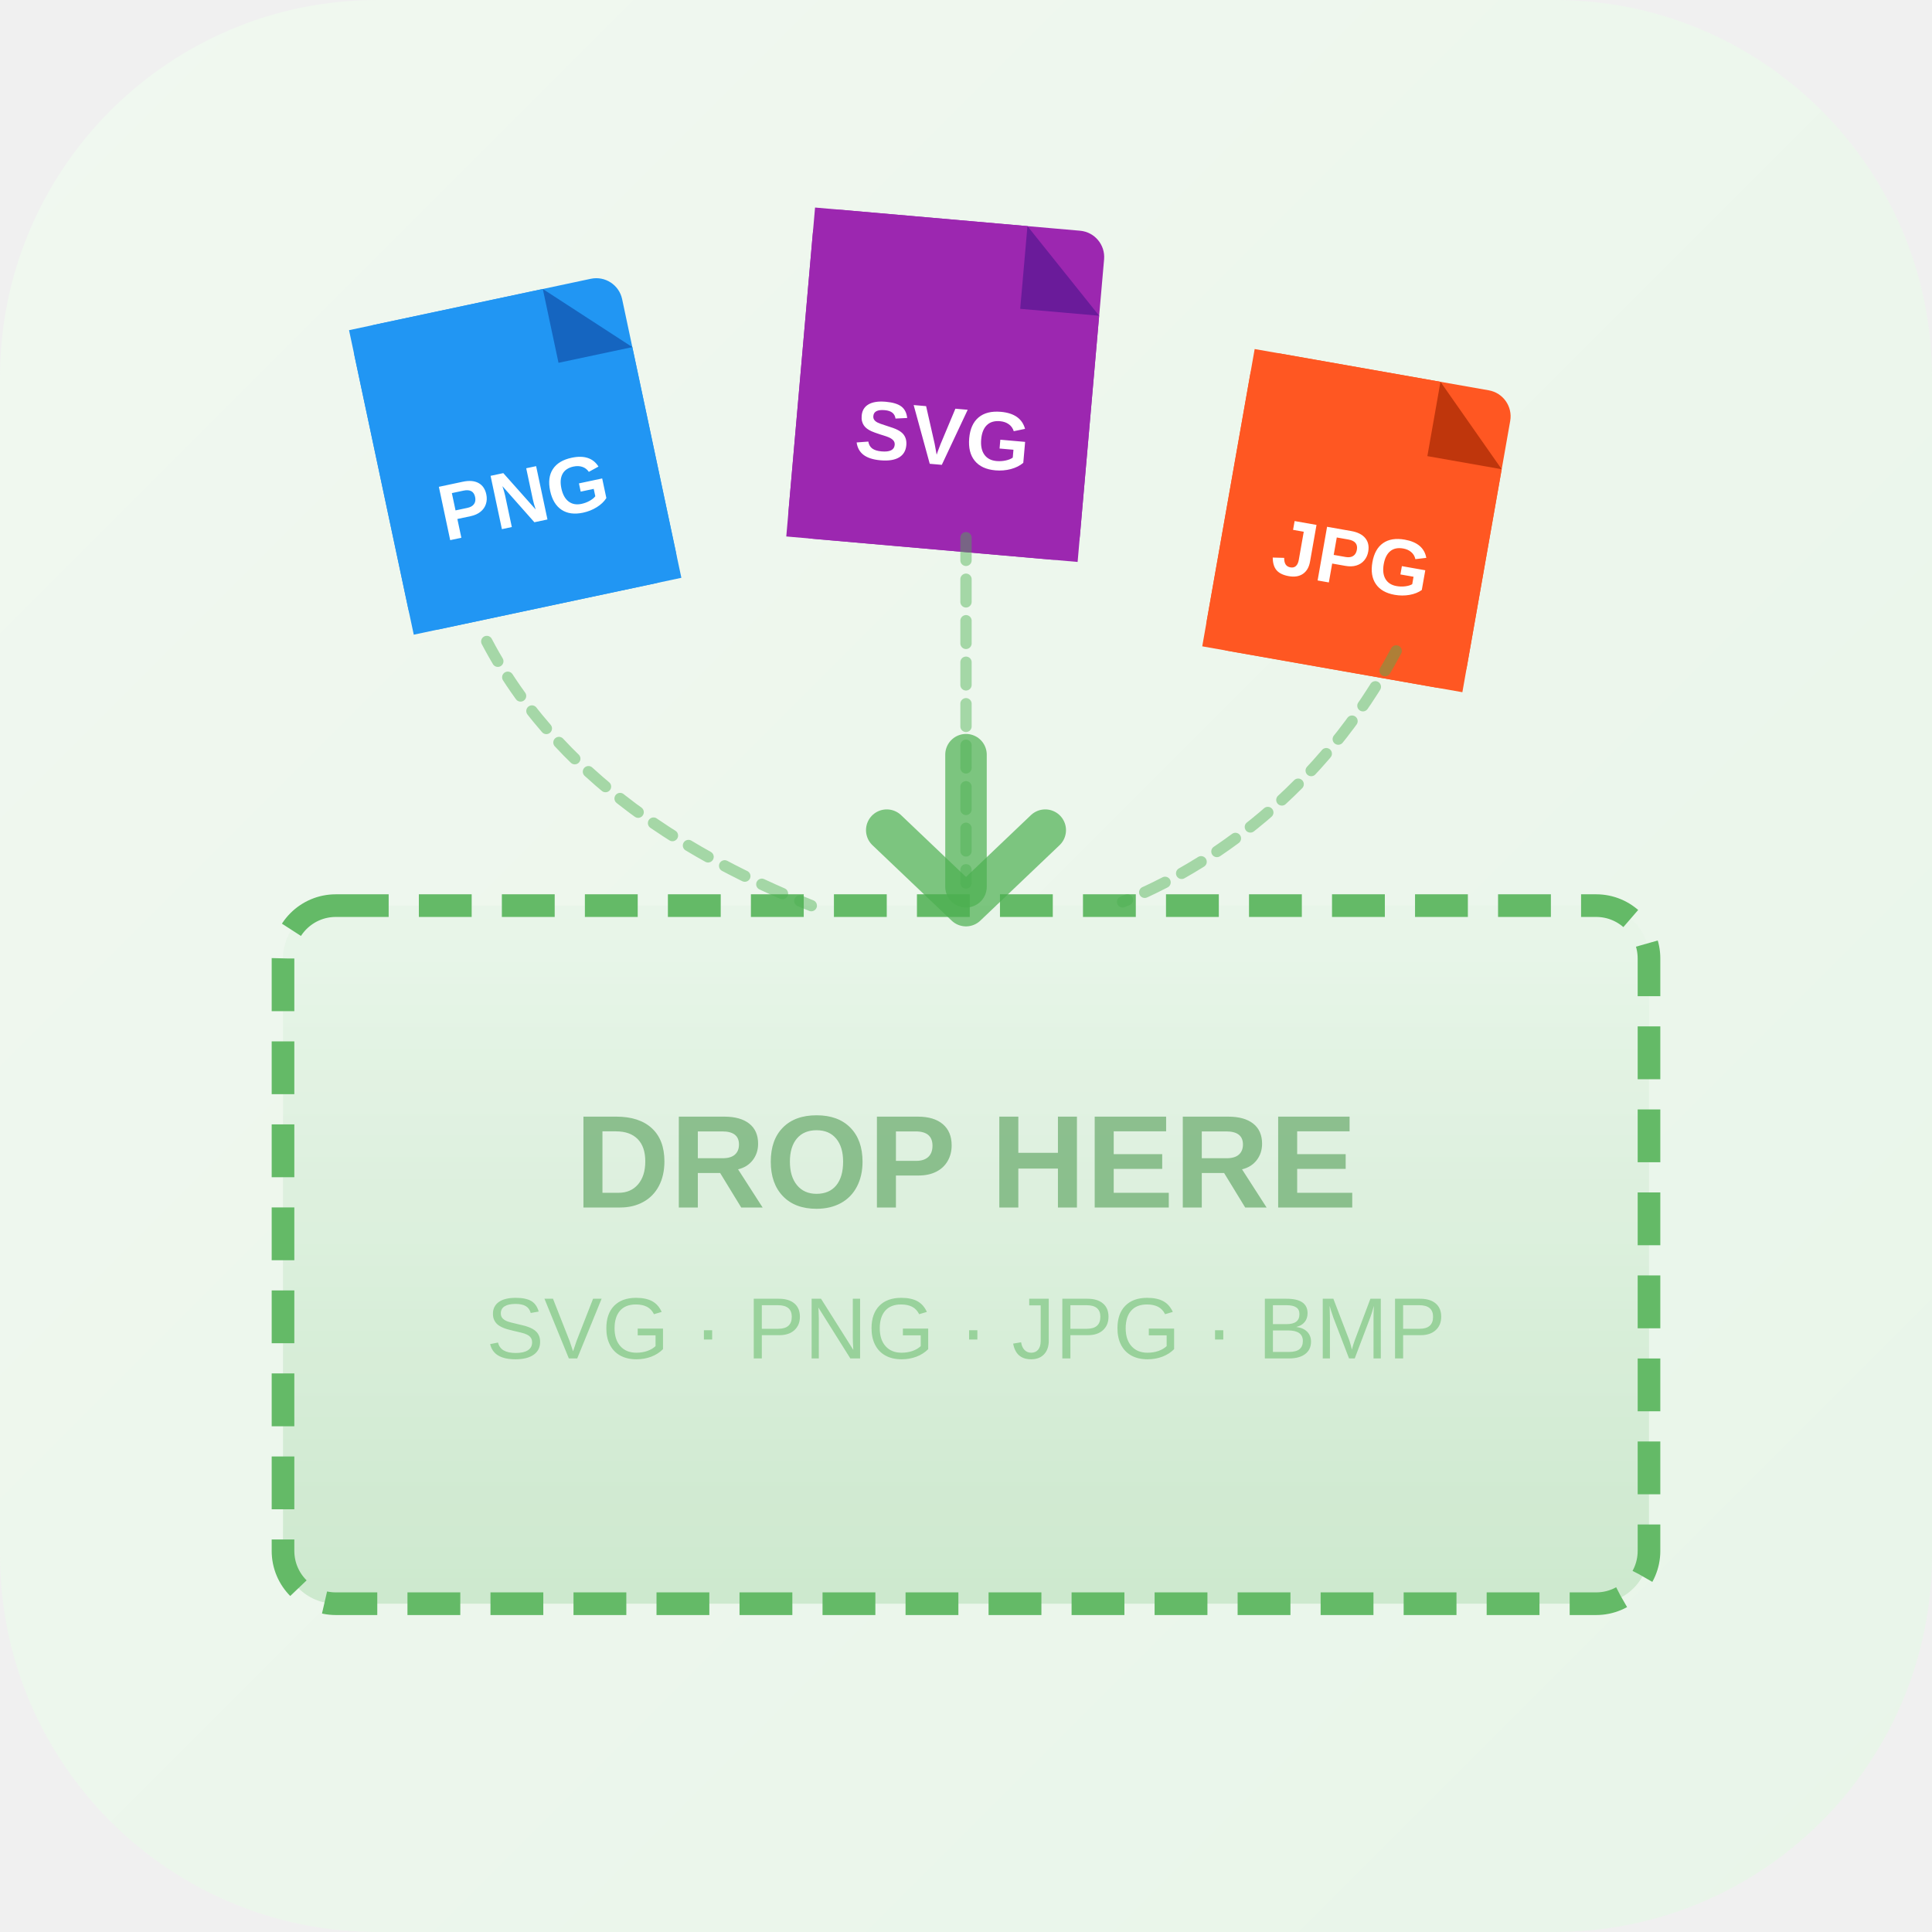
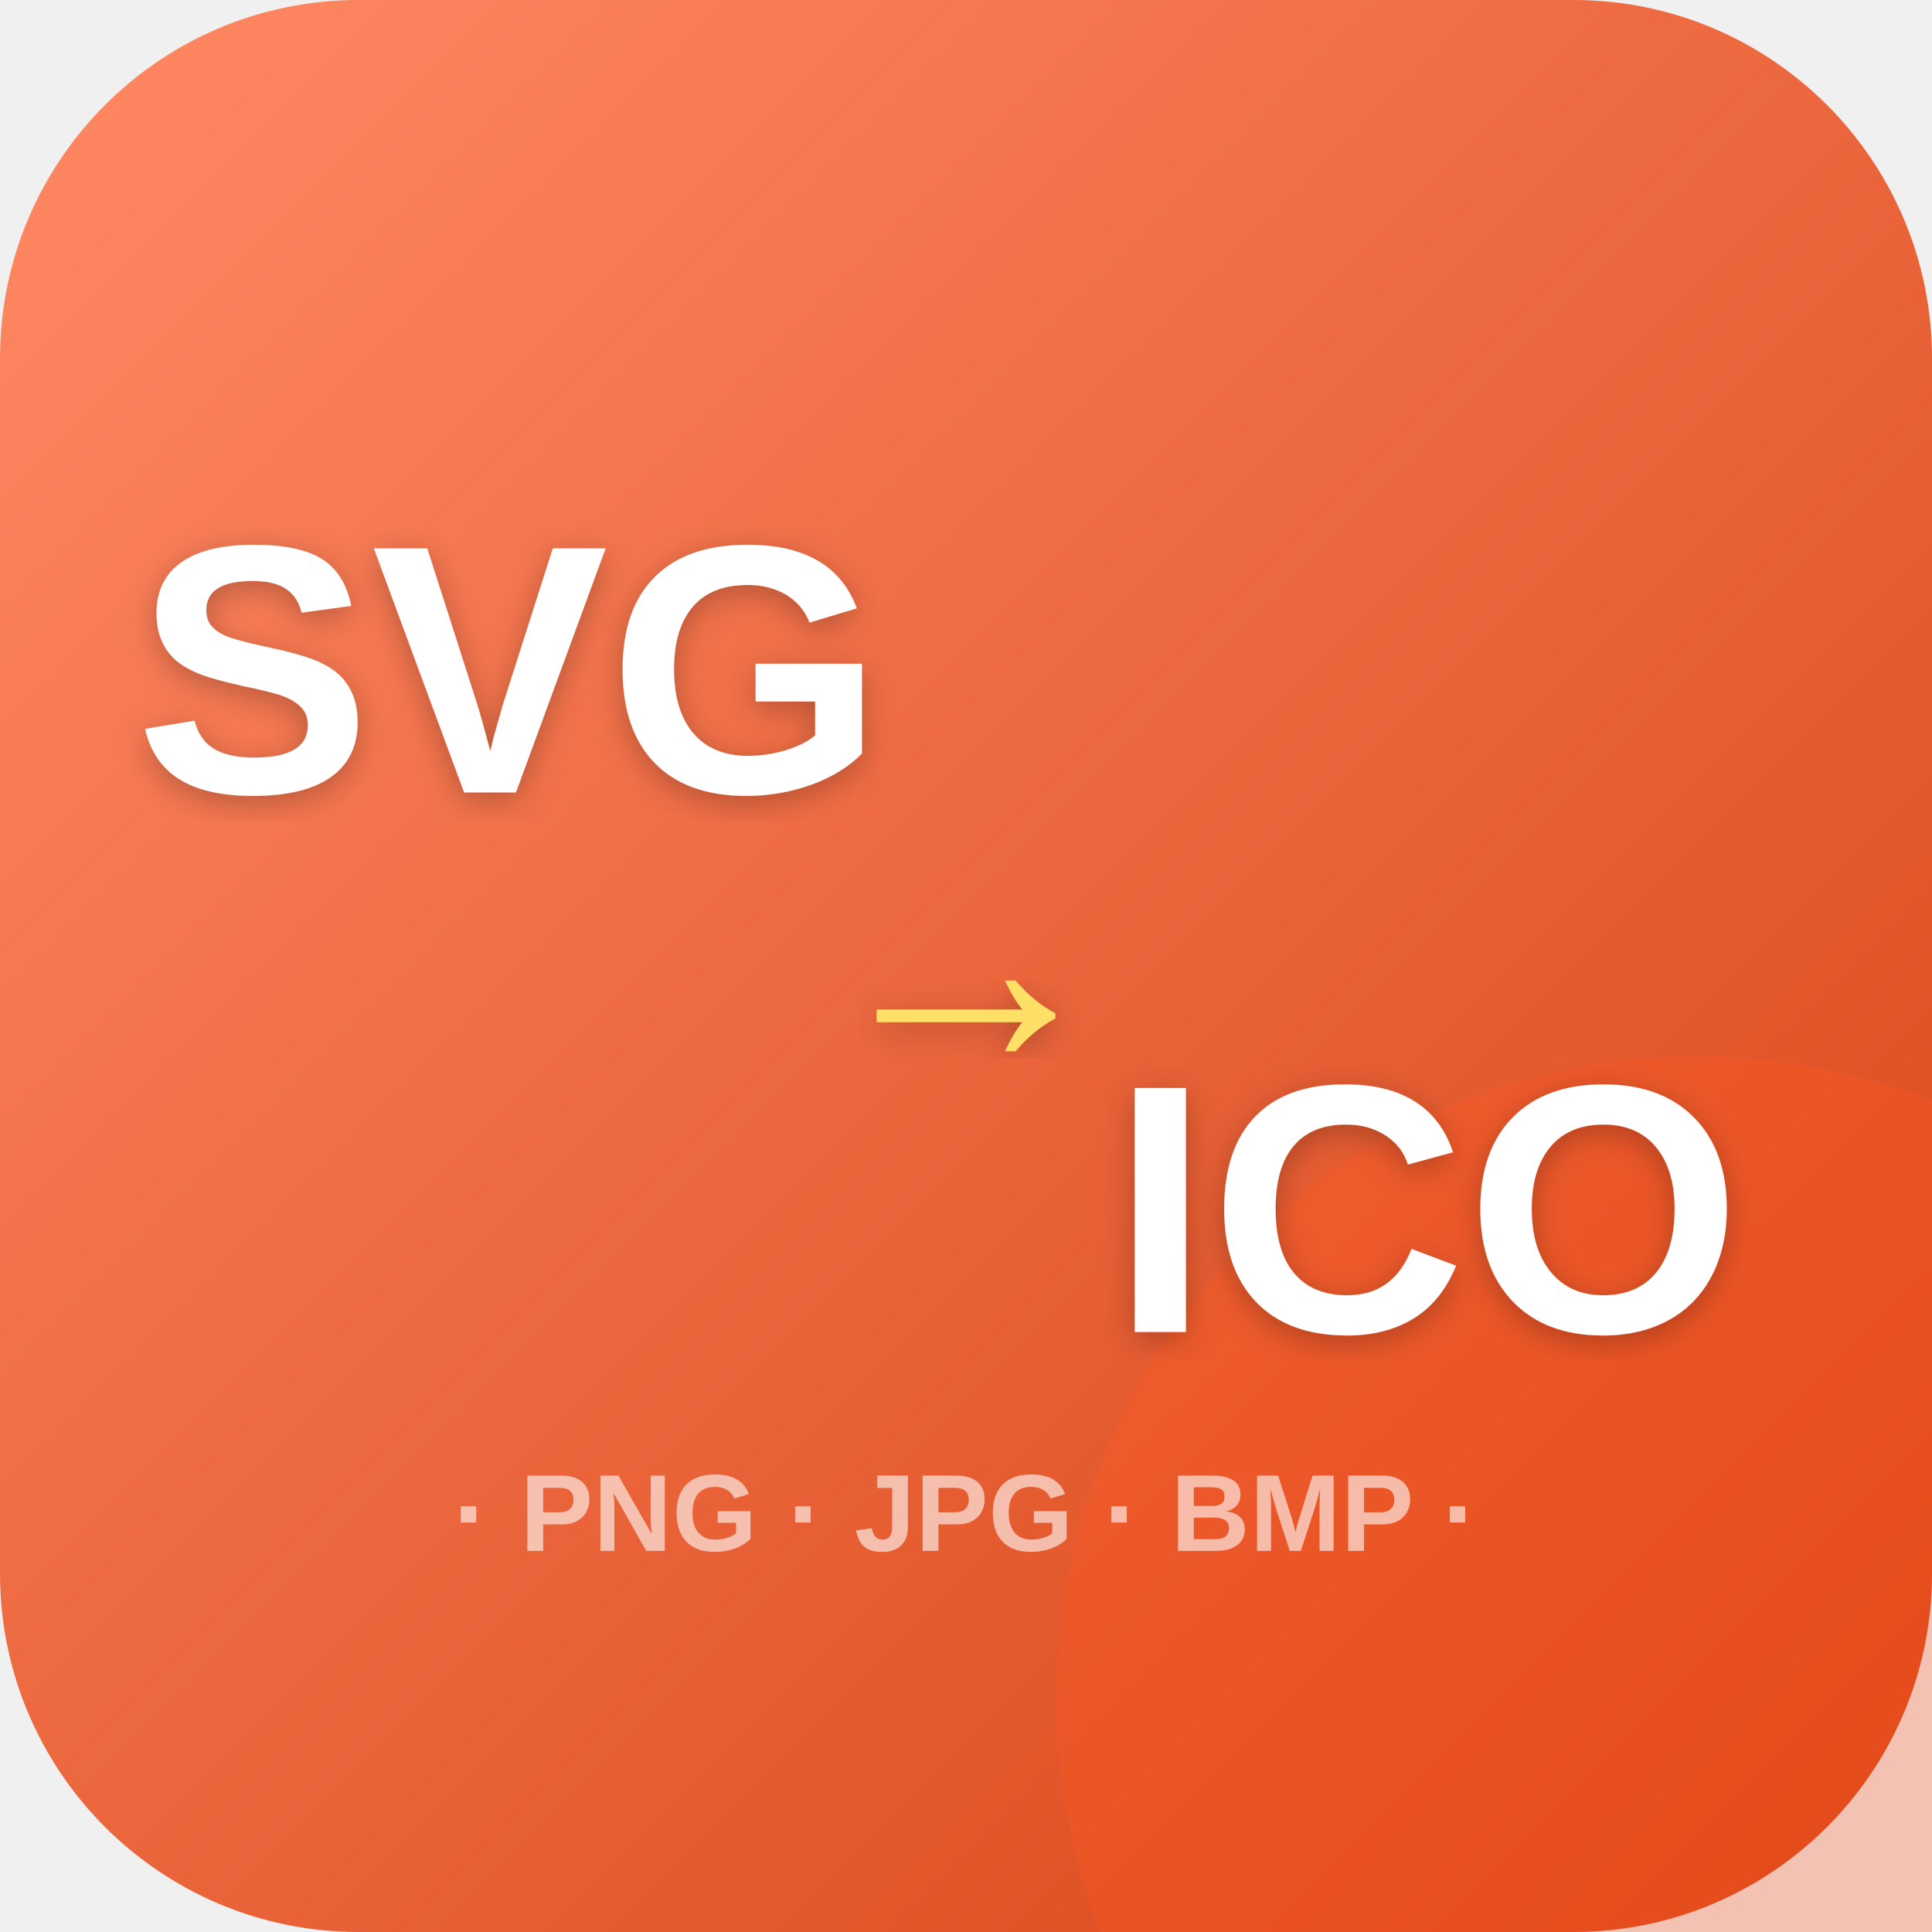
<svg xmlns="http://www.w3.org/2000/svg" viewBox="0 0 1024 1024">
  <defs>
-     <linearGradient id="bg5" x1="0%" y1="0%" x2="100%" y2="100%">
-       <stop offset="0%" stop-color="#F1F8F0" />
-       <stop offset="100%" stop-color="#E8F5E9" />
+     <linearGradient id="bg01" x1="0%" y1="0%" x2="100%" y2="100%">
+       <stop offset="0%" stop-color="#FF8A65" />
+       <stop offset="100%" stop-color="#D84315" />
    </linearGradient>
-     <linearGradient id="dropzone5" x1="0%" y1="0%" x2="0%" y2="100%">
-       <stop offset="0%" stop-color="#E8F5E9" />
-       <stop offset="100%" stop-color="#C8E6C9" />
-     </linearGradient>
+     <filter id="textShadow01">
+       <feDropShadow dx="0" dy="4" stdDeviation="8" flood-color="#000" flood-opacity="0.25" />
+     </filter>
  </defs>
-   <rect width="1024" height="1024" rx="200" fill="url(#bg5)" />
-   <rect x="150" y="480" width="724" height="370" rx="28" fill="url(#dropzone5)" stroke="#4CAF50" stroke-width="12" stroke-dasharray="28 16" opacity="0.85" />
-   <text x="512" y="640" font-family="'Segoe UI', Arial, sans-serif" font-size="70" font-weight="700" fill="#388E3C" text-anchor="middle" opacity="0.5">DROP HERE</text>
-   <text x="512" y="720" font-family="'Segoe UI', Arial, sans-serif" font-size="46" font-weight="400" fill="#4CAF50" text-anchor="middle" opacity="0.45">SVG · PNG · JPG · BMP</text>
-   <path d="M 512 400 L 512 470" stroke="#4CAF50" stroke-width="22" stroke-linecap="round" opacity="0.7" />
-   <path d="M 470 440 L 512 480 L 554 440" stroke="#4CAF50" stroke-width="22" fill="none" stroke-linecap="round" stroke-linejoin="round" opacity="0.7" />
-   <g transform="translate(185,175) rotate(-12)">
-     <rect x="0" y="0" width="145" height="165" rx="14" fill="#2196F3" />
-     <path d="M 0 0 L 105 0 L 145 40 L 145 165 L 0 165 Z" fill="#2196F3" />
-     <path d="M 105 0 L 105 40 L 145 40" fill="#1565C0" />
-     <text x="72" y="120" font-family="'Segoe UI', Arial, sans-serif" font-size="42" font-weight="900" fill="white" text-anchor="middle">PNG</text>
-   </g>
-   <g transform="translate(432,110) rotate(5)">
-     <rect x="0" y="0" width="155" height="175" rx="14" fill="#9C27B0" />
-     <path d="M 0 0 L 113 0 L 155 44 L 155 175 L 0 175 Z" fill="#9C27B0" />
-     <path d="M 113 0 L 113 44 L 155 44" fill="#6A1B9A" />
-     <text x="78" y="130" font-family="'Segoe UI', Arial, sans-serif" font-size="44" font-weight="900" fill="white" text-anchor="middle">SVG</text>
-   </g>
-   <g transform="translate(665,185) rotate(10)">
-     <rect x="0" y="0" width="140" height="160" rx="14" fill="#FF5722" />
-     <path d="M 0 0 L 100 0 L 140 40 L 140 160 L 0 160 Z" fill="#FF5722" />
-     <path d="M 100 0 L 100 40 L 140 40" fill="#BF360C" />
-     <text x="70" y="115" font-family="'Segoe UI', Arial, sans-serif" font-size="42" font-weight="900" fill="white" text-anchor="middle">JPG</text>
-   </g>
-   <path d="M 258 340 C 300 420 380 460 430 480" stroke="#4CAF50" stroke-width="6" fill="none" stroke-linecap="round" stroke-dasharray="12 10" opacity="0.45" />
-   <path d="M 512 285 C 512 360 512 400 512 468" stroke="#4CAF50" stroke-width="6" fill="none" stroke-linecap="round" stroke-dasharray="12 10" opacity="0.45" />
-   <path d="M 740 345 C 700 420 640 460 595 478" stroke="#4CAF50" stroke-width="6" fill="none" stroke-linecap="round" stroke-dasharray="12 10" opacity="0.45" />
+   <rect width="1024" height="1024" rx="190" fill="url(#bg01)" />
+   <circle cx="900" cy="900" r="340" fill="#FF5722" opacity="0.3" />
+   <text x="270" y="420" font-family="Arial Black, Arial, sans-serif" font-size="188" font-weight="900" fill="white" text-anchor="middle" filter="url(#textShadow01)">SVG</text>
+   <text x="512" y="565" font-family="Arial Black, Arial, sans-serif" font-size="160" font-weight="900" fill="#FFE066" text-anchor="middle" filter="url(#textShadow01)">→</text>
+   <text x="756" y="706" font-family="Arial Black, Arial, sans-serif" font-size="188" font-weight="900" fill="white" text-anchor="middle" filter="url(#textShadow01)">ICO</text>
+   <text x="512" y="822" font-family="Arial, sans-serif" font-size="58" font-weight="600" fill="white" text-anchor="middle" opacity="0.60">· PNG · JPG · BMP ·</text>
</svg>
